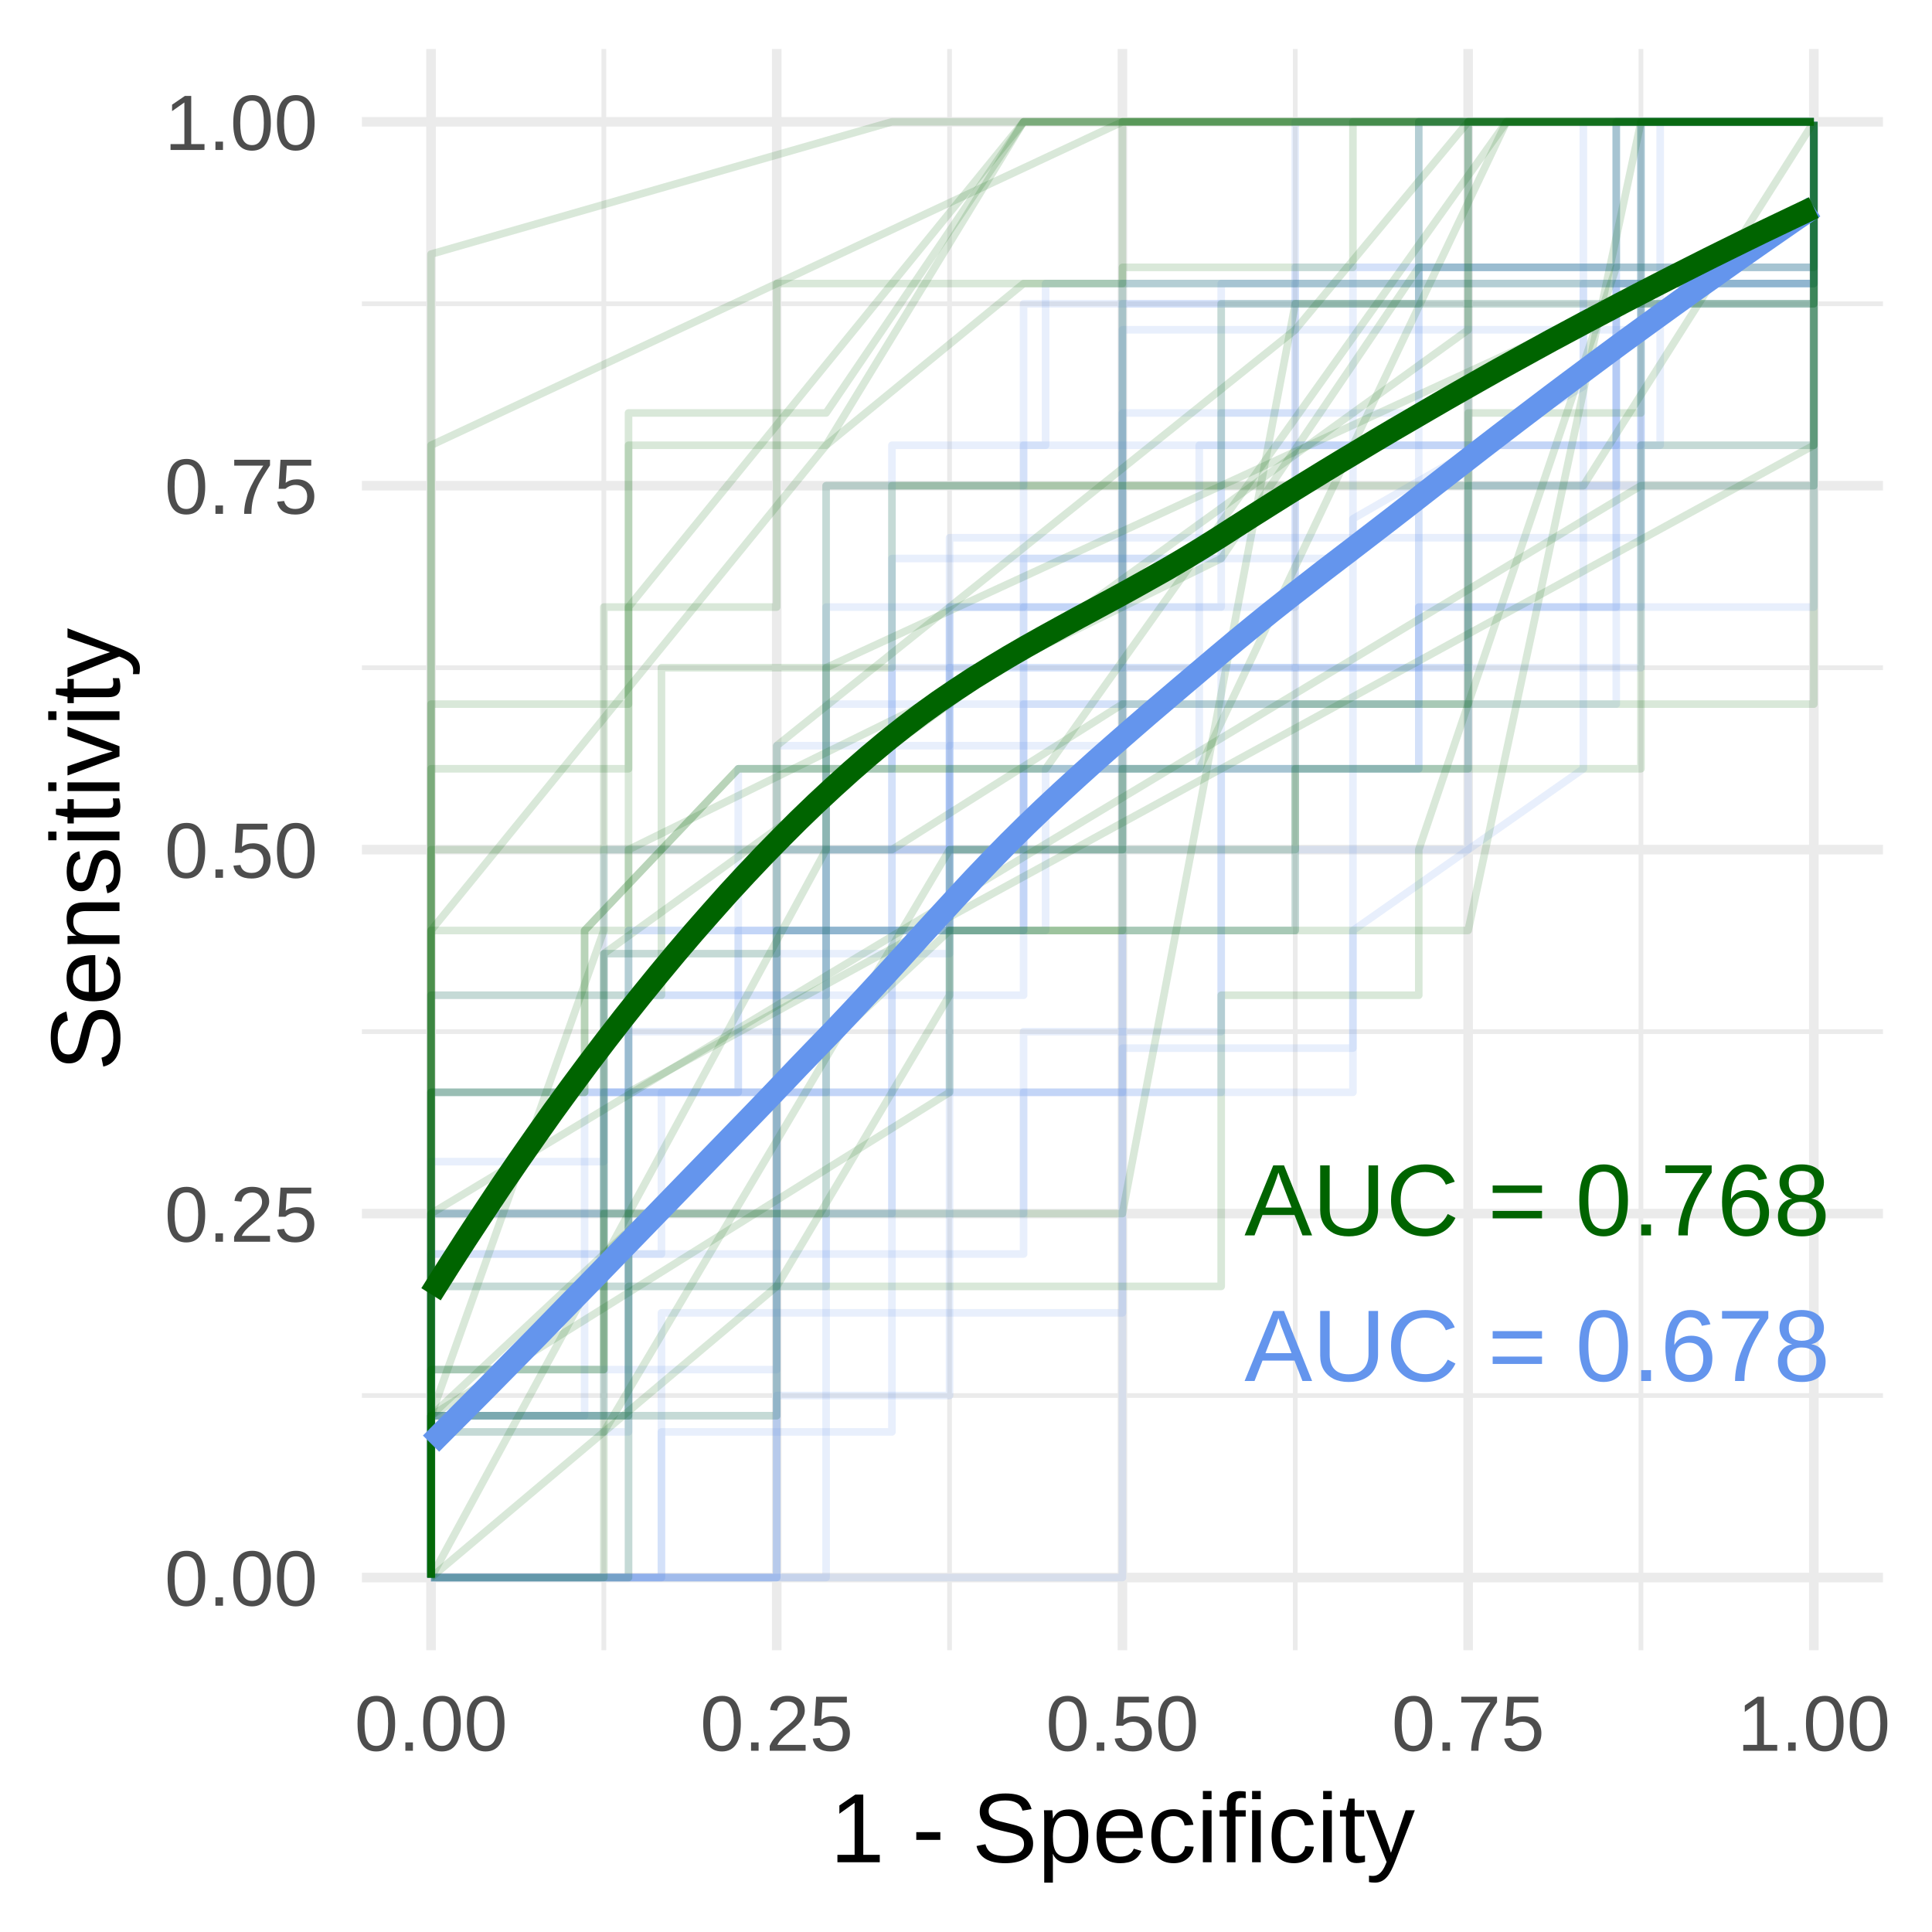
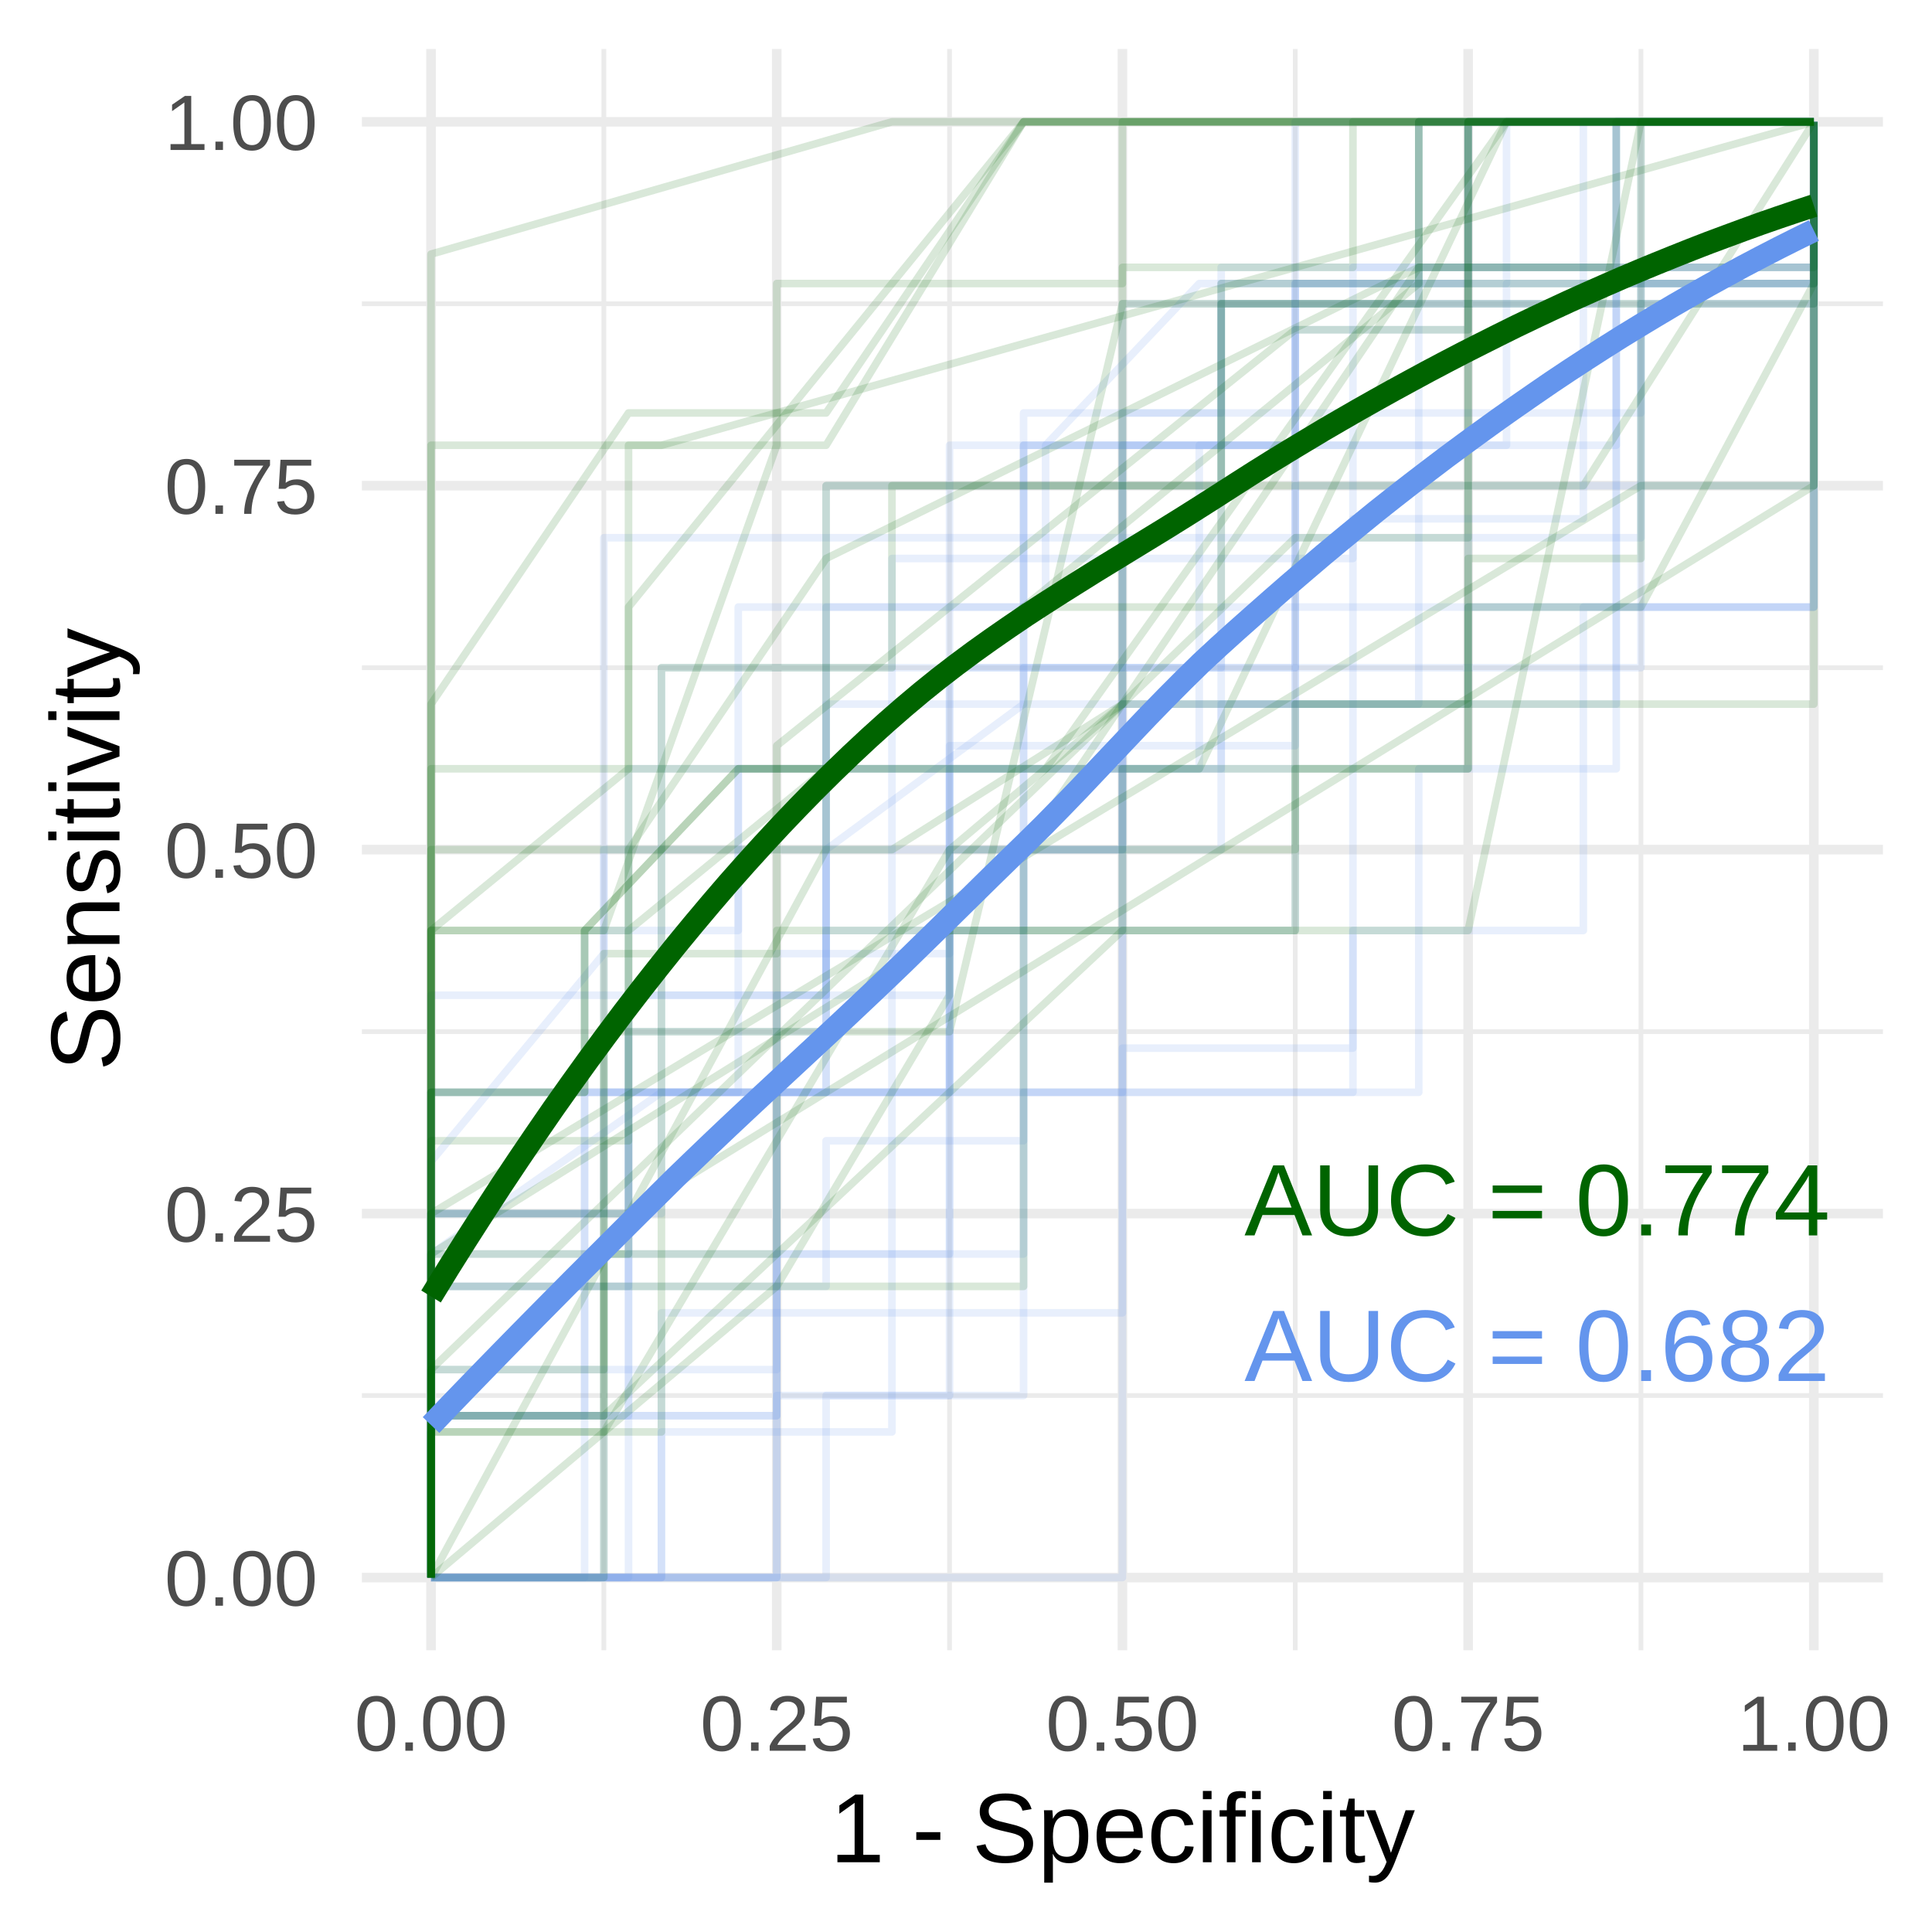
<svg xmlns="http://www.w3.org/2000/svg" width="216.00pt" height="216.00pt" viewBox="0 0 216.00 216.00">
  <g class="svglite">
    <defs>
      <style type="text/css">
    .svglite line, .svglite polyline, .svglite polygon, .svglite path, .svglite rect, .svglite circle {
      fill: none;
      stroke: #000000;
      stroke-linecap: round;
      stroke-linejoin: round;
      stroke-miterlimit: 10.00;
    }
    .svglite text {
      white-space: pre;
    }
    .svglite g.glyphgroup path {
      fill: inherit;
      stroke: none;
    }
  </style>
    </defs>
    <rect width="100%" height="100%" style="stroke: none; fill: #FFFFFF;" />
    <defs>
      <clipPath id="cpMC4wMHwyMTYuMDB8MC4wMHwyMTYuMDA=">
        <rect x="0.00" y="0.00" width="216.00" height="216.00" />
      </clipPath>
    </defs>
    <g clip-path="url(#cpMC4wMHwyMTYuMDB8MC4wMHwyMTYuMDA=)">
      <rect x="0.00" y="0.00" width="216.00" height="216.00" style="stroke-width: 1.07; stroke: none; fill: #FFFFFF;" />
    </g>
    <defs>
      <clipPath id="cpNDAuNDZ8MjEwLjUyfDUuNDh8MTg0LjUw">
        <rect x="40.46" y="5.48" width="170.07" height="179.02" />
      </clipPath>
    </defs>
    <g clip-path="url(#cpNDAuNDZ8MjEwLjUyfDUuNDh8MTg0LjUw)">
      <polyline points="40.46,156.02 210.52,156.02 " style="stroke-width: 0.53; stroke: #EBEBEB; stroke-linecap: butt;" />
      <polyline points="40.46,115.34 210.52,115.34 " style="stroke-width: 0.53; stroke: #EBEBEB; stroke-linecap: butt;" />
      <polyline points="40.46,74.65 210.52,74.65 " style="stroke-width: 0.53; stroke: #EBEBEB; stroke-linecap: butt;" />
      <polyline points="40.46,33.96 210.52,33.96 " style="stroke-width: 0.53; stroke: #EBEBEB; stroke-linecap: butt;" />
      <polyline points="67.51,184.50 67.51,5.48 " style="stroke-width: 0.53; stroke: #EBEBEB; stroke-linecap: butt;" />
      <polyline points="106.16,184.50 106.16,5.48 " style="stroke-width: 0.53; stroke: #EBEBEB; stroke-linecap: butt;" />
      <polyline points="144.81,184.50 144.81,5.48 " style="stroke-width: 0.53; stroke: #EBEBEB; stroke-linecap: butt;" />
      <polyline points="183.46,184.50 183.46,5.48 " style="stroke-width: 0.53; stroke: #EBEBEB; stroke-linecap: butt;" />
      <polyline points="40.46,176.37 210.52,176.37 " style="stroke-width: 1.07; stroke: #EBEBEB; stroke-linecap: butt;" />
      <polyline points="40.46,135.68 210.52,135.68 " style="stroke-width: 1.07; stroke: #EBEBEB; stroke-linecap: butt;" />
      <polyline points="40.46,94.99 210.52,94.99 " style="stroke-width: 1.07; stroke: #EBEBEB; stroke-linecap: butt;" />
      <polyline points="40.46,54.30 210.52,54.30 " style="stroke-width: 1.07; stroke: #EBEBEB; stroke-linecap: butt;" />
      <polyline points="40.46,13.62 210.52,13.62 " style="stroke-width: 1.07; stroke: #EBEBEB; stroke-linecap: butt;" />
      <polyline points="48.19,184.50 48.19,5.48 " style="stroke-width: 1.07; stroke: #EBEBEB; stroke-linecap: butt;" />
      <polyline points="86.84,184.50 86.84,5.48 " style="stroke-width: 1.07; stroke: #EBEBEB; stroke-linecap: butt;" />
      <polyline points="125.49,184.50 125.49,5.48 " style="stroke-width: 1.07; stroke: #EBEBEB; stroke-linecap: butt;" />
      <polyline points="164.14,184.50 164.14,5.48 " style="stroke-width: 1.07; stroke: #EBEBEB; stroke-linecap: butt;" />
      <polyline points="202.79,184.50 202.79,5.48 " style="stroke-width: 1.07; stroke: #EBEBEB; stroke-linecap: butt;" />
-       <polyline points="48.19,176.37 48.19,158.28 70.27,158.28 70.27,140.20 70.27,122.12 70.27,104.03 92.36,104.03 114.44,104.03 114.44,85.95 114.44,67.87 136.53,67.87 136.53,49.78 136.53,31.70 158.62,31.70 158.62,13.62 180.70,13.62 202.79,13.62 " style="stroke-width: 0.85; stroke: #6495ED; stroke-opacity: 0.15; stroke-linecap: butt;" />
-       <polyline points="48.19,176.37 48.19,156.02 48.19,135.68 70.27,135.68 70.27,115.34 92.36,115.34 92.36,94.99 92.36,74.65 92.36,54.30 114.44,54.30 114.44,33.96 136.53,33.96 158.62,33.96 158.62,13.62 180.70,13.62 202.79,13.62 " style="stroke-width: 0.85; stroke: #6495ED; stroke-opacity: 0.15; stroke-linecap: butt;" />
-       <polyline points="48.19,176.37 73.95,176.37 73.95,160.09 99.72,160.09 99.72,143.82 99.72,127.54 99.72,94.99 99.72,78.72 99.72,62.44 125.49,62.44 151.26,62.44 151.26,46.17 151.26,29.89 177.02,29.89 202.79,29.89 202.79,13.62 " style="stroke-width: 0.85; stroke: #6495ED; stroke-opacity: 0.15; stroke-linecap: butt;" />
-       <polyline points="48.19,176.37 48.19,158.28 48.19,140.20 48.19,122.12 65.36,122.12 82.54,122.12 82.54,104.03 99.72,104.03 116.90,104.03 116.90,85.95 134.08,85.95 134.08,67.87 134.08,49.78 151.26,49.78 168.43,49.78 185.61,49.78 185.61,31.70 202.79,31.70 202.79,13.62 " style="stroke-width: 0.85; stroke: #6495ED; stroke-opacity: 0.15; stroke-linecap: butt;" />
-       <polyline points="48.19,176.37 48.19,158.28 48.19,140.20 67.51,140.20 67.51,122.12 86.84,122.12 86.84,104.03 106.16,104.03 106.16,85.95 106.16,67.87 125.49,67.87 125.49,49.78 125.49,31.70 144.81,31.70 144.81,13.62 164.14,13.62 183.46,13.62 202.79,13.62 " style="stroke-width: 0.85; stroke: #6495ED; stroke-opacity: 0.15; stroke-linecap: butt;" />
-       <polyline points="48.19,176.37 48.19,158.28 65.36,158.28 65.36,140.20 65.36,122.12 82.54,122.12 82.54,104.03 82.54,85.95 99.72,85.95 99.72,67.87 99.72,49.78 116.90,49.78 116.90,31.70 134.08,31.70 151.26,31.70 168.43,31.70 185.61,31.70 185.61,13.62 202.79,13.62 " style="stroke-width: 0.85; stroke: #6495ED; stroke-opacity: 0.15; stroke-linecap: butt;" />
-       <polyline points="48.19,176.37 48.19,153.12 48.19,129.87 67.51,129.87 67.51,106.62 86.84,106.62 86.84,83.37 106.16,83.37 106.16,60.12 125.49,60.12 125.49,36.87 144.81,36.87 164.14,36.87 183.46,36.87 183.46,13.62 202.79,13.62 " style="stroke-width: 0.85; stroke: #6495ED; stroke-opacity: 0.15; stroke-linecap: butt;" />
-       <polyline points="48.19,176.37 48.19,153.12 67.51,153.12 86.84,153.12 86.84,129.87 86.84,106.62 106.16,106.62 106.16,83.37 125.49,83.37 125.49,60.12 144.81,60.12 164.14,60.12 183.46,60.12 183.46,36.87 183.46,13.62 202.79,13.62 " style="stroke-width: 0.85; stroke: #6495ED; stroke-opacity: 0.15; stroke-linecap: butt;" />
+       <polyline points="48.19,176.37 48.19,158.28 48.19,140.20 70.27,140.20 70.27,122.12 70.27,104.03 70.27,85.95 92.36,85.95 114.44,85.95 114.44,67.87 114.44,49.78 136.53,49.78 136.53,31.70 158.62,31.70 158.62,13.62 180.70,13.62 202.79,13.62 " style="stroke-width: 0.85; stroke: #6495ED; stroke-opacity: 0.15; stroke-linecap: butt;" />
+       <polyline points="48.19,176.37 48.19,156.02 48.19,135.68 70.27,135.68 70.27,115.34 92.36,115.34 92.36,94.99 92.36,74.65 92.36,54.30 114.44,54.30 136.53,54.30 136.53,33.96 158.62,33.96 158.62,13.62 180.70,13.62 202.79,13.62 " style="stroke-width: 0.85; stroke: #6495ED; stroke-opacity: 0.15; stroke-linecap: butt;" />
+       <polyline points="48.19,176.37 73.95,176.37 73.95,160.09 99.72,160.09 99.72,143.82 99.72,127.54 99.72,111.27 99.72,94.99 99.72,78.72 99.72,62.44 125.49,62.44 151.26,62.44 151.26,46.17 151.26,29.89 177.02,29.89 202.79,29.89 202.79,13.62 " style="stroke-width: 0.85; stroke: #6495ED; stroke-opacity: 0.15; stroke-linecap: butt;" />
+       <polyline points="48.19,176.37 65.36,176.37 65.36,158.28 65.36,140.20 65.36,122.12 65.36,104.03 82.54,104.03 82.54,85.95 99.72,85.95 116.90,85.95 134.08,85.95 134.08,67.87 134.08,49.78 151.26,49.78 168.43,49.78 168.43,31.70 185.61,31.70 202.79,31.70 202.79,13.62 " style="stroke-width: 0.85; stroke: #6495ED; stroke-opacity: 0.15; stroke-linecap: butt;" />
+       <polyline points="48.19,176.37 48.19,158.28 48.19,140.20 48.19,122.12 67.51,122.12 86.84,122.12 106.16,122.12 106.16,104.03 106.16,85.95 106.16,67.87 106.16,49.78 125.49,49.78 144.81,49.78 144.81,31.70 164.14,31.70 164.14,13.62 183.46,13.62 202.79,13.62 " style="stroke-width: 0.85; stroke: #6495ED; stroke-opacity: 0.15; stroke-linecap: butt;" />
+       <polyline points="48.19,176.37 48.19,158.28 65.36,158.28 65.36,140.20 65.36,122.12 82.54,122.12 82.54,104.03 82.54,85.95 82.54,67.87 99.72,67.87 116.90,67.87 116.90,49.78 134.08,31.70 151.26,31.70 168.43,31.70 168.43,13.62 185.61,13.62 202.79,13.62 " style="stroke-width: 0.85; stroke: #6495ED; stroke-opacity: 0.15; stroke-linecap: butt;" />
+       <polyline points="48.19,176.37 48.19,153.12 48.19,129.87 67.51,106.62 67.51,83.37 67.51,60.12 86.84,60.12 106.16,60.12 125.49,60.12 144.81,60.12 144.81,36.87 164.14,36.87 164.14,13.62 183.46,13.62 202.79,13.62 " style="stroke-width: 0.85; stroke: #6495ED; stroke-opacity: 0.15; stroke-linecap: butt;" />
+       <polyline points="48.19,176.37 48.19,153.12 67.51,153.12 86.84,153.12 86.84,129.87 86.84,106.62 106.16,106.62 106.16,83.37 125.49,83.37 144.81,83.37 144.81,60.12 164.14,60.12 183.46,60.12 183.46,36.87 183.46,13.62 202.79,13.62 " style="stroke-width: 0.85; stroke: #6495ED; stroke-opacity: 0.15; stroke-linecap: butt;" />
      <polyline points="48.19,176.37 48.19,143.82 48.19,111.27 70.27,111.27 92.36,111.27 92.36,78.72 114.44,78.72 136.53,78.72 158.62,78.72 180.70,78.72 180.70,46.17 180.70,13.62 202.79,13.62 " style="stroke-width: 0.85; stroke: #6495ED; stroke-opacity: 0.15; stroke-linecap: butt;" />
      <polyline points="48.19,176.37 48.19,156.02 48.19,135.68 67.51,135.68 67.51,115.34 67.51,94.99 86.84,94.99 106.16,94.99 125.49,94.99 125.49,74.65 144.81,74.65 164.14,74.65 183.46,74.65 183.46,54.30 183.46,33.96 202.79,33.96 202.79,13.62 " style="stroke-width: 0.85; stroke: #6495ED; stroke-opacity: 0.15; stroke-linecap: butt;" />
-       <polyline points="48.19,176.37 73.95,176.37 73.95,161.57 73.95,146.78 99.72,146.78 125.49,146.78 125.49,131.98 125.49,117.18 151.26,117.18 151.26,102.39 151.26,87.59 151.26,72.80 151.26,58.00 177.02,43.21 177.02,28.41 177.02,13.62 202.79,13.62 " style="stroke-width: 0.85; stroke: #6495ED; stroke-opacity: 0.15; stroke-linecap: butt;" />
-       <polyline points="48.19,176.37 48.19,158.28 48.19,140.20 73.95,140.20 73.95,122.12 99.72,122.12 125.49,122.12 151.26,122.12 151.26,104.03 177.02,85.95 177.02,67.87 177.02,49.78 177.02,31.70 202.79,31.70 202.79,13.62 " style="stroke-width: 0.85; stroke: #6495ED; stroke-opacity: 0.15; stroke-linecap: butt;" />
-       <polyline points="48.19,176.37 48.19,158.28 67.51,158.28 86.84,158.28 86.84,140.20 86.84,122.12 106.16,122.12 125.49,122.12 125.49,104.03 144.81,104.03 144.81,85.95 144.81,67.87 144.81,49.78 144.81,31.70 164.14,31.70 183.46,31.70 183.46,13.62 202.79,13.62 " style="stroke-width: 0.85; stroke: #6495ED; stroke-opacity: 0.15; stroke-linecap: butt;" />
-       <polyline points="48.19,176.37 48.19,156.02 48.19,135.68 73.95,135.68 99.72,135.68 99.72,115.34 99.72,94.99 99.72,74.65 125.49,74.65 125.49,54.30 125.49,33.96 151.26,33.96 177.02,33.96 202.79,33.96 202.79,13.62 " style="stroke-width: 0.85; stroke: #6495ED; stroke-opacity: 0.15; stroke-linecap: butt;" />
-       <polyline points="48.19,176.37 48.19,158.28 67.51,158.28 67.51,140.20 67.51,122.12 86.84,122.12 106.16,122.12 106.16,104.03 106.16,85.95 125.49,85.95 144.81,85.95 164.14,85.95 164.14,67.87 183.46,67.87 183.46,49.78 202.79,49.78 202.79,31.70 202.79,13.62 " style="stroke-width: 0.85; stroke: #6495ED; stroke-opacity: 0.15; stroke-linecap: butt;" />
-       <polyline points="48.19,176.37 70.27,176.37 92.36,176.37 92.36,156.02 92.36,135.68 114.44,135.68 114.44,115.34 136.53,115.34 136.53,94.99 136.53,74.65 158.62,74.65 158.62,54.30 180.70,54.30 180.70,33.96 180.70,13.62 202.79,13.62 " style="stroke-width: 0.85; stroke: #6495ED; stroke-opacity: 0.15; stroke-linecap: butt;" />
-       <polyline points="48.19,176.37 48.19,160.09 70.27,160.09 70.27,143.82 92.36,143.82 92.36,127.54 92.36,111.27 114.44,111.27 114.44,94.99 114.44,78.72 136.53,78.72 158.62,78.72 158.62,62.44 158.62,46.17 158.62,29.89 180.70,29.89 180.70,13.62 202.79,13.62 " style="stroke-width: 0.85; stroke: #6495ED; stroke-opacity: 0.15; stroke-linecap: butt;" />
-       <polyline points="48.19,176.37 67.51,176.37 86.84,176.37 86.84,158.28 86.84,140.20 86.84,122.12 86.84,104.03 106.16,104.03 106.16,85.95 106.16,67.87 125.49,67.87 144.81,67.87 144.81,49.78 164.14,49.78 183.46,49.78 183.46,31.70 202.79,31.70 202.79,13.62 " style="stroke-width: 0.85; stroke: #6495ED; stroke-opacity: 0.15; stroke-linecap: butt;" />
-       <polyline points="48.19,176.37 48.19,158.28 70.27,158.28 70.27,140.20 92.36,140.20 114.44,140.20 114.44,122.12 136.53,122.12 136.53,104.03 136.53,85.95 158.62,85.95 158.62,67.87 180.70,67.87 180.70,49.78 180.70,31.70 202.79,31.70 202.79,13.62 " style="stroke-width: 0.85; stroke: #6495ED; stroke-opacity: 0.15; stroke-linecap: butt;" />
-       <polyline points="48.19,176.37 48.19,158.28 48.19,122.12 70.27,122.12 70.27,104.03 92.36,104.03 92.36,85.95 92.36,67.87 114.44,67.87 114.44,49.78 136.53,49.78 158.62,49.78 180.70,49.78 180.70,31.70 202.79,31.70 202.79,13.62 " style="stroke-width: 0.85; stroke: #6495ED; stroke-opacity: 0.15; stroke-linecap: butt;" />
-       <polyline points="48.19,176.37 67.51,176.37 86.84,176.37 106.16,176.37 125.49,176.37 125.49,160.09 125.49,143.82 125.49,127.54 125.49,111.27 125.49,94.99 125.49,78.72 125.49,46.17 144.81,46.17 144.81,29.89 164.14,29.89 183.46,29.89 202.79,29.89 202.79,13.62 " style="stroke-width: 0.85; stroke: #6495ED; stroke-opacity: 0.15; stroke-linecap: butt;" />
-       <polyline points="48.19,176.37 67.51,176.37 86.84,176.37 86.84,156.02 106.16,156.02 106.16,135.68 106.16,115.34 106.16,94.99 106.16,74.65 125.49,74.65 144.81,74.65 164.14,74.65 164.14,54.30 183.46,54.30 202.79,54.30 202.79,33.96 202.79,13.62 " style="stroke-width: 0.85; stroke: #6495ED; stroke-opacity: 0.15; stroke-linecap: butt;" />
-       <polyline points="48.19,176.37 48.19,160.09 48.19,143.82 70.27,143.82 70.27,127.54 70.27,111.27 92.36,111.27 92.36,94.99 114.44,94.99 114.44,78.72 114.44,62.44 136.53,62.44 136.53,46.17 158.62,46.17 158.62,29.89 180.70,29.89 202.79,29.89 202.79,13.62 " style="stroke-width: 0.85; stroke: #6495ED; stroke-opacity: 0.15; stroke-linecap: butt;" />
-       <polyline points="48.19,176.37 67.51,176.37 86.84,176.37 86.84,160.09 86.84,143.82 86.84,127.54 86.84,111.27 86.84,94.99 106.16,94.99 125.49,94.99 144.81,94.99 164.14,94.99 164.14,78.72 164.14,62.44 164.14,46.17 164.14,29.89 164.14,13.62 183.46,13.62 202.79,13.62 " style="stroke-width: 0.85; stroke: #6495ED; stroke-opacity: 0.15; stroke-linecap: butt;" />
-       <polyline points="48.19,176.37 70.27,176.37 70.27,158.28 70.27,140.20 70.27,122.12 92.36,122.12 92.36,104.03 114.44,104.03 114.44,85.95 136.53,85.95 158.62,85.95 158.62,67.87 180.70,67.87 202.79,67.87 202.79,49.78 202.79,31.70 202.79,13.62 " style="stroke-width: 0.85; stroke: #6495ED; stroke-opacity: 0.15; stroke-linecap: butt;" />
-       <polyline points="48.19,176.37 48.19,158.28 48.19,122.12 48.19,104.03 92.36,49.78 114.44,31.70 158.62,31.70 180.70,31.70 202.79,31.70 202.79,13.62 " style="stroke-width: 0.85; stroke: #006400; stroke-opacity: 0.15; stroke-linecap: butt;" />
+       <polyline points="48.19,176.37 73.95,176.37 73.95,161.57 73.95,146.78 99.72,146.78 125.49,146.78 125.49,131.98 125.49,117.18 151.26,117.18 151.26,102.39 151.26,87.59 151.26,72.80 151.26,58.00 177.02,58.00 177.02,43.21 177.02,28.41 177.02,13.62 202.79,13.62 " style="stroke-width: 0.85; stroke: #6495ED; stroke-opacity: 0.15; stroke-linecap: butt;" />
+       <polyline points="48.19,176.37 48.19,158.28 48.19,140.20 73.95,122.12 99.72,122.12 125.49,122.12 151.26,122.12 151.26,104.03 177.02,104.03 177.02,85.95 177.02,67.87 202.79,67.87 202.79,31.70 202.79,13.62 " style="stroke-width: 0.85; stroke: #6495ED; stroke-opacity: 0.15; stroke-linecap: butt;" />
+       <polyline points="48.19,176.37 48.19,158.28 67.51,158.28 86.84,158.28 86.84,140.20 86.84,122.12 106.16,122.12 125.49,122.12 125.49,104.03 144.81,104.03 144.81,85.95 144.81,67.87 144.81,49.78 144.81,31.70 144.81,13.62 164.14,13.62 183.46,13.62 202.79,13.62 " style="stroke-width: 0.85; stroke: #6495ED; stroke-opacity: 0.15; stroke-linecap: butt;" />
+       <polyline points="48.19,176.37 48.19,156.02 48.19,135.68 73.95,135.68 73.95,115.34 73.95,94.99 73.95,74.65 99.72,74.65 125.49,74.65 125.49,54.30 125.49,33.96 151.26,33.96 177.02,33.96 202.79,33.96 202.79,13.62 " style="stroke-width: 0.85; stroke: #6495ED; stroke-opacity: 0.15; stroke-linecap: butt;" />
+       <polyline points="48.19,176.37 48.19,158.28 67.51,158.28 67.51,140.20 67.51,122.12 86.84,122.12 106.16,122.12 106.16,104.03 106.16,85.95 125.49,85.95 144.81,85.95 164.14,85.95 164.14,67.87 183.46,67.87 202.79,67.87 202.79,49.78 202.79,31.70 202.79,13.62 " style="stroke-width: 0.85; stroke: #6495ED; stroke-opacity: 0.15; stroke-linecap: butt;" />
+       <polyline points="48.19,176.37 70.27,176.37 92.36,176.37 92.36,156.02 114.44,156.02 114.44,135.68 114.44,115.34 114.44,94.99 114.44,74.65 136.53,74.65 136.53,54.30 136.53,33.96 158.62,33.96 180.70,33.96 180.70,13.62 202.79,13.62 " style="stroke-width: 0.85; stroke: #6495ED; stroke-opacity: 0.15; stroke-linecap: butt;" />
+       <polyline points="48.19,176.37 48.19,160.09 48.19,143.82 70.27,143.82 92.36,143.82 92.36,127.54 114.44,127.54 114.44,111.27 114.44,94.99 136.53,94.99 136.53,78.72 158.62,78.72 158.62,62.44 158.62,46.17 158.62,29.89 180.70,29.89 180.70,13.62 202.79,13.62 " style="stroke-width: 0.85; stroke: #6495ED; stroke-opacity: 0.15; stroke-linecap: butt;" />
+       <polyline points="48.19,176.37 67.51,176.37 67.51,158.28 86.84,158.28 86.84,140.20 106.16,140.20 106.16,122.12 106.16,104.03 125.49,104.03 125.49,85.95 125.49,67.87 125.49,49.78 144.81,49.78 144.81,31.70 164.14,31.70 183.46,31.70 202.79,31.70 202.79,13.62 " style="stroke-width: 0.85; stroke: #6495ED; stroke-opacity: 0.15; stroke-linecap: butt;" />
+       <polyline points="48.19,176.37 48.19,158.28 70.27,158.28 70.27,140.20 92.36,140.20 114.44,140.20 114.44,122.12 136.53,122.12 158.62,122.12 158.62,104.03 158.62,85.95 180.70,85.95 180.70,67.87 180.70,49.78 180.70,31.70 202.79,31.70 202.79,13.62 " style="stroke-width: 0.85; stroke: #6495ED; stroke-opacity: 0.15; stroke-linecap: butt;" />
+       <polyline points="48.19,176.37 48.19,158.28 48.19,140.20 48.19,122.12 70.27,122.12 92.36,122.12 92.36,104.03 92.36,85.95 92.36,67.87 114.44,67.87 114.44,49.78 136.53,49.78 158.62,49.78 180.70,49.78 180.70,31.70 202.79,31.70 202.79,13.62 " style="stroke-width: 0.85; stroke: #6495ED; stroke-opacity: 0.15; stroke-linecap: butt;" />
+       <polyline points="48.19,176.37 67.51,176.37 86.84,176.37 106.16,176.37 125.49,176.37 125.49,160.09 125.49,143.82 125.49,127.54 125.49,111.27 125.49,94.99 125.49,78.72 125.49,62.44 125.49,46.17 144.81,46.17 164.14,46.17 183.46,46.17 183.46,29.89 202.79,29.89 202.79,13.62 " style="stroke-width: 0.85; stroke: #6495ED; stroke-opacity: 0.15; stroke-linecap: butt;" />
+       <polyline points="48.19,176.37 67.51,176.37 86.84,176.37 86.84,156.02 106.16,156.02 106.16,135.68 106.16,115.34 106.16,94.99 106.16,74.65 125.49,74.65 144.81,74.65 144.81,54.30 164.14,54.30 183.46,54.30 202.79,54.30 202.79,33.96 202.79,13.62 " style="stroke-width: 0.85; stroke: #6495ED; stroke-opacity: 0.15; stroke-linecap: butt;" />
+       <polyline points="48.19,176.37 48.19,160.09 48.19,143.82 70.27,143.82 70.27,127.54 70.27,111.27 92.36,111.27 92.36,94.99 114.44,78.72 114.44,62.44 114.44,46.17 136.53,46.17 136.53,29.89 158.62,29.89 180.70,29.89 202.79,29.89 202.79,13.62 " style="stroke-width: 0.85; stroke: #6495ED; stroke-opacity: 0.15; stroke-linecap: butt;" />
+       <polyline points="48.19,176.37 67.51,176.37 86.84,176.37 86.84,160.09 86.84,143.82 86.84,127.54 86.84,111.27 106.16,111.27 106.16,94.99 125.49,94.99 125.49,78.72 144.81,78.72 164.14,78.72 164.14,62.44 164.14,46.17 164.14,29.89 164.14,13.62 183.46,13.62 202.79,13.62 " style="stroke-width: 0.85; stroke: #6495ED; stroke-opacity: 0.15; stroke-linecap: butt;" />
+       <polyline points="48.19,176.37 70.27,176.37 70.27,158.28 70.27,140.20 70.27,122.12 92.36,122.12 92.36,104.03 114.44,104.03 114.44,85.95 136.53,85.95 136.53,67.87 158.62,67.87 180.70,67.87 202.79,67.87 202.79,49.78 202.79,31.70 202.79,13.62 " style="stroke-width: 0.85; stroke: #6495ED; stroke-opacity: 0.15; stroke-linecap: butt;" />
+       <polyline points="48.19,176.37 48.19,158.28 48.19,140.20 70.27,140.20 70.27,122.12 70.27,104.03 114.44,67.87 136.53,67.87 136.53,31.70 180.70,31.70 202.79,31.70 202.79,13.62 " style="stroke-width: 0.85; stroke: #006400; stroke-opacity: 0.15; stroke-linecap: butt;" />
      <polyline points="48.19,176.37 92.36,94.99 92.36,74.65 92.36,54.30 114.44,54.30 136.53,54.30 136.53,33.96 158.62,33.96 158.62,13.62 180.70,13.62 202.79,13.62 " style="stroke-width: 0.85; stroke: #006400; stroke-opacity: 0.15; stroke-linecap: butt;" />
-       <polyline points="48.19,176.37 48.19,160.09 48.19,143.82 48.19,127.54 48.19,111.27 73.95,111.27 73.95,94.99 99.72,94.99 125.49,78.72 125.49,62.44 125.49,46.17 125.49,29.89 151.26,29.89 151.26,13.62 177.02,13.62 202.79,13.62 " style="stroke-width: 0.85; stroke: #006400; stroke-opacity: 0.15; stroke-linecap: butt;" />
+       <polyline points="48.19,176.37 48.19,160.09 73.95,160.09 73.95,143.82 73.95,127.54 73.95,111.27 73.95,94.99 99.72,94.99 125.49,78.72 125.49,62.44 125.49,46.17 125.49,29.89 151.26,29.89 151.26,13.62 177.02,13.62 202.79,13.62 " style="stroke-width: 0.85; stroke: #006400; stroke-opacity: 0.15; stroke-linecap: butt;" />
      <polyline points="48.19,176.37 48.19,158.28 48.19,140.20 48.19,122.12 65.36,122.12 65.36,104.03 82.54,85.95 116.90,85.95 134.08,85.95 168.43,13.62 202.79,13.62 " style="stroke-width: 0.85; stroke: #006400; stroke-opacity: 0.15; stroke-linecap: butt;" />
-       <polyline points="48.19,176.37 48.19,158.28 106.16,122.12 106.16,104.03 125.49,104.03 125.49,85.95 144.81,85.95 164.14,85.95 164.14,67.87 164.14,49.78 164.14,13.62 183.46,13.62 202.79,13.62 " style="stroke-width: 0.85; stroke: #006400; stroke-opacity: 0.15; stroke-linecap: butt;" />
+       <polyline points="48.19,176.37 48.19,158.28 48.19,140.20 106.16,104.03 125.49,104.03 125.49,85.95 144.81,85.95 164.14,85.95 164.14,67.87 164.14,31.70 164.14,13.62 183.46,13.62 202.79,13.62 " style="stroke-width: 0.85; stroke: #006400; stroke-opacity: 0.15; stroke-linecap: butt;" />
      <polyline points="48.19,176.37 48.19,158.28 48.19,140.20 48.19,122.12 65.36,122.12 65.36,104.03 82.54,85.95 99.72,85.95 116.90,85.95 168.43,13.62 185.61,13.62 202.79,13.62 " style="stroke-width: 0.85; stroke: #006400; stroke-opacity: 0.15; stroke-linecap: butt;" />
-       <polyline points="48.19,176.37 48.19,153.12 67.51,153.12 67.51,106.62 86.84,106.62 86.84,83.37 144.81,36.87 164.14,13.62 183.46,13.62 202.79,13.62 " style="stroke-width: 0.85; stroke: #006400; stroke-opacity: 0.15; stroke-linecap: butt;" />
-       <polyline points="48.19,176.37 48.19,153.12 67.51,153.12 67.51,129.87 67.51,106.62 164.14,36.87 164.14,13.62 183.46,13.62 202.79,13.62 " style="stroke-width: 0.85; stroke: #006400; stroke-opacity: 0.15; stroke-linecap: butt;" />
-       <polyline points="48.19,176.37 48.19,143.82 48.19,111.27 48.19,78.72 70.27,78.72 70.27,46.17 92.36,46.17 114.44,13.62 136.53,13.62 158.62,13.62 180.70,13.62 202.79,13.62 " style="stroke-width: 0.85; stroke: #006400; stroke-opacity: 0.15; stroke-linecap: butt;" />
+       <polyline points="48.19,176.37 48.19,153.12 67.51,153.12 67.51,106.62 86.84,106.62 86.84,83.37 144.81,36.87 164.14,36.87 164.14,13.62 183.46,13.62 202.79,13.62 " style="stroke-width: 0.85; stroke: #006400; stroke-opacity: 0.15; stroke-linecap: butt;" />
+       <polyline points="48.19,176.37 48.19,153.12 144.81,60.12 164.14,60.12 164.14,13.62 183.46,13.62 202.79,13.62 " style="stroke-width: 0.85; stroke: #006400; stroke-opacity: 0.15; stroke-linecap: butt;" />
+       <polyline points="48.19,176.37 48.19,143.82 48.19,111.27 48.19,78.72 70.27,46.17 92.36,46.17 114.44,13.62 136.53,13.62 158.62,13.62 180.70,13.62 202.79,13.62 " style="stroke-width: 0.85; stroke: #006400; stroke-opacity: 0.15; stroke-linecap: butt;" />
      <polyline points="48.19,176.37 48.19,156.02 48.19,135.68 183.46,54.30 202.79,54.30 202.79,33.96 202.79,13.62 " style="stroke-width: 0.85; stroke: #006400; stroke-opacity: 0.15; stroke-linecap: butt;" />
      <polyline points="48.19,176.37 48.19,146.78 48.19,117.18 48.19,102.39 48.19,28.41 99.72,13.62 125.49,13.62 151.26,13.62 177.02,13.62 202.79,13.62 " style="stroke-width: 0.85; stroke: #006400; stroke-opacity: 0.15; stroke-linecap: butt;" />
-       <polyline points="48.19,176.37 48.19,158.28 48.19,140.20 48.19,122.12 48.19,104.03 48.19,85.95 48.19,67.87 48.19,49.78 125.49,13.62 177.02,13.62 202.79,13.62 " style="stroke-width: 0.85; stroke: #006400; stroke-opacity: 0.15; stroke-linecap: butt;" />
-       <polyline points="48.19,176.37 48.19,158.28 67.51,104.03 67.51,85.95 67.51,67.87 86.84,67.87 86.84,49.78 86.84,31.70 106.16,31.70 125.49,31.70 125.49,13.62 144.81,13.62 164.14,13.62 183.46,13.62 202.79,13.62 " style="stroke-width: 0.85; stroke: #006400; stroke-opacity: 0.15; stroke-linecap: butt;" />
+       <polyline points="48.19,176.37 48.19,158.28 48.19,140.20 48.19,122.12 48.19,104.03 48.19,67.87 48.19,49.78 73.95,49.78 202.79,13.62 " style="stroke-width: 0.85; stroke: #006400; stroke-opacity: 0.15; stroke-linecap: butt;" />
+       <polyline points="48.19,176.37 48.19,158.28 48.19,140.20 48.19,122.12 48.19,104.03 67.51,104.03 86.84,49.78 86.84,31.70 106.16,31.70 125.49,31.70 125.49,13.62 144.81,13.62 164.14,13.62 183.46,13.62 202.79,13.62 " style="stroke-width: 0.85; stroke: #006400; stroke-opacity: 0.15; stroke-linecap: butt;" />
      <polyline points="48.19,176.37 48.19,156.02 48.19,135.68 48.19,115.34 48.19,94.99 73.95,94.99 73.95,74.65 99.72,74.65 99.72,54.30 125.49,54.30 151.26,54.30 177.02,54.30 202.79,13.62 " style="stroke-width: 0.85; stroke: #006400; stroke-opacity: 0.15; stroke-linecap: butt;" />
-       <polyline points="48.19,176.37 48.19,158.28 67.51,158.28 86.84,158.28 86.84,140.20 86.84,122.12 86.84,104.03 106.16,104.03 125.49,104.03 144.81,104.03 164.14,104.03 183.46,13.62 202.79,13.62 " style="stroke-width: 0.85; stroke: #006400; stroke-opacity: 0.15; stroke-linecap: butt;" />
-       <polyline points="48.19,176.37 48.19,156.02 48.19,135.68 70.27,135.68 92.36,135.68 92.36,74.65 180.70,33.96 202.79,33.96 202.79,13.62 " style="stroke-width: 0.85; stroke: #006400; stroke-opacity: 0.15; stroke-linecap: butt;" />
-       <polyline points="48.19,176.37 48.19,160.09 48.19,143.82 70.27,143.82 70.27,127.54 70.27,111.27 70.27,94.99 136.53,62.44 158.62,29.89 180.70,29.89 180.70,13.62 202.79,13.62 " style="stroke-width: 0.85; stroke: #006400; stroke-opacity: 0.15; stroke-linecap: butt;" />
-       <polyline points="48.19,176.37 48.19,158.28 106.16,104.03 125.49,104.03 144.81,104.03 144.81,85.95 164.14,85.95 183.46,85.95 183.46,67.87 183.46,49.78 202.79,49.78 202.79,31.70 202.79,13.62 " style="stroke-width: 0.85; stroke: #006400; stroke-opacity: 0.15; stroke-linecap: butt;" />
-       <polyline points="48.19,176.37 48.19,158.28 48.19,140.20 48.19,122.12 48.19,104.03 48.19,85.95 70.27,85.95 70.27,67.87 70.27,49.78 92.36,49.78 114.44,13.62 136.53,13.62 158.62,13.62 202.79,13.62 " style="stroke-width: 0.85; stroke: #006400; stroke-opacity: 0.15; stroke-linecap: butt;" />
-       <polyline points="48.19,176.37 48.19,158.28 70.27,158.28 70.27,140.20 70.27,122.12 202.79,49.78 202.79,13.62 " style="stroke-width: 0.85; stroke: #006400; stroke-opacity: 0.15; stroke-linecap: butt;" />
-       <polyline points="48.19,176.37 48.19,160.09 67.51,160.09 106.16,94.99 125.49,94.99 144.81,94.99 144.81,78.72 164.14,78.72 164.14,62.44 164.14,46.17 183.46,46.17 183.46,29.89 183.46,13.62 202.79,13.62 " style="stroke-width: 0.85; stroke: #006400; stroke-opacity: 0.15; stroke-linecap: butt;" />
-       <polyline points="48.19,176.37 67.51,176.37 67.51,156.02 67.51,135.68 86.84,135.68 106.16,135.68 125.49,135.68 144.81,33.96 164.14,33.96 183.46,33.96 202.79,33.96 202.79,13.62 " style="stroke-width: 0.85; stroke: #006400; stroke-opacity: 0.15; stroke-linecap: butt;" />
-       <polyline points="48.19,176.37 70.27,176.37 70.27,143.82 92.36,143.82 114.44,143.82 136.53,143.82 136.53,111.27 158.62,111.27 158.62,94.99 180.70,29.89 202.79,29.89 202.79,13.62 " style="stroke-width: 0.85; stroke: #006400; stroke-opacity: 0.15; stroke-linecap: butt;" />
-       <polyline points="48.19,176.37 86.84,143.82 106.16,111.27 106.16,94.99 125.49,94.99 125.49,78.72 164.14,78.72 183.46,78.72 202.79,78.72 202.79,62.44 202.79,46.17 202.79,29.89 202.79,13.62 " style="stroke-width: 0.85; stroke: #006400; stroke-opacity: 0.15; stroke-linecap: butt;" />
+       <polyline points="48.19,176.37 48.19,158.28 67.51,158.28 67.51,140.20 86.84,140.20 86.84,122.12 86.84,104.03 106.16,104.03 125.49,104.03 144.81,104.03 164.14,104.03 183.46,13.62 202.79,13.62 " style="stroke-width: 0.85; stroke: #006400; stroke-opacity: 0.15; stroke-linecap: butt;" />
+       <polyline points="48.19,176.37 48.19,156.02 48.19,135.68 70.27,135.68 202.79,54.30 202.79,33.96 202.79,13.62 " style="stroke-width: 0.85; stroke: #006400; stroke-opacity: 0.15; stroke-linecap: butt;" />
+       <polyline points="48.19,176.37 48.19,160.09 48.19,143.82 48.19,127.54 70.27,127.54 70.27,111.27 70.27,94.99 92.36,62.44 158.62,29.89 180.70,29.89 180.70,13.62 202.79,13.62 " style="stroke-width: 0.85; stroke: #006400; stroke-opacity: 0.15; stroke-linecap: butt;" />
+       <polyline points="48.19,176.37 48.19,158.28 67.51,158.28 125.49,104.03 144.81,104.03 144.81,85.95 164.14,85.95 164.14,67.87 183.46,67.87 202.79,31.70 202.79,13.62 " style="stroke-width: 0.85; stroke: #006400; stroke-opacity: 0.15; stroke-linecap: butt;" />
+       <polyline points="48.19,176.37 48.19,158.28 48.19,140.20 48.19,122.12 48.19,104.03 70.27,85.95 70.27,67.87 70.27,49.78 92.36,49.78 114.44,13.62 136.53,13.62 158.62,13.62 202.79,13.62 " style="stroke-width: 0.85; stroke: #006400; stroke-opacity: 0.15; stroke-linecap: butt;" />
+       <polyline points="48.19,176.37 48.19,158.28 48.19,140.20 48.19,122.12 48.19,104.03 48.19,85.95 70.27,85.95 92.36,85.95 158.62,31.70 158.62,13.62 180.70,13.62 202.79,13.62 " style="stroke-width: 0.85; stroke: #006400; stroke-opacity: 0.15; stroke-linecap: butt;" />
+       <polyline points="48.19,176.37 48.19,160.09 67.51,160.09 106.16,94.99 125.49,94.99 144.81,94.99 144.81,78.72 164.14,78.72 164.14,62.44 183.46,62.44 183.46,46.17 183.46,29.89 183.46,13.62 202.79,13.62 " style="stroke-width: 0.85; stroke: #006400; stroke-opacity: 0.15; stroke-linecap: butt;" />
+       <polyline points="48.19,176.37 67.51,176.37 67.51,156.02 67.51,135.68 67.51,115.34 86.84,115.34 106.16,115.34 125.49,33.96 144.81,33.96 164.14,33.96 183.46,33.96 202.79,33.96 202.79,13.62 " style="stroke-width: 0.85; stroke: #006400; stroke-opacity: 0.15; stroke-linecap: butt;" />
+       <polyline points="48.19,176.37 48.19,143.82 70.27,143.82 92.36,143.82 114.44,143.82 114.44,127.54 114.44,94.99 158.62,29.89 180.70,29.89 202.79,29.89 202.79,13.62 " style="stroke-width: 0.85; stroke: #006400; stroke-opacity: 0.15; stroke-linecap: butt;" />
+       <polyline points="48.19,176.37 86.84,143.82 106.16,111.27 106.16,94.99 125.49,78.72 164.14,78.72 183.46,78.72 202.79,78.72 202.79,62.44 202.79,46.17 202.79,29.89 202.79,13.62 " style="stroke-width: 0.85; stroke: #006400; stroke-opacity: 0.15; stroke-linecap: butt;" />
      <polyline points="48.19,176.37 48.19,158.28 48.19,140.20 48.19,122.12 48.19,104.03 70.27,104.03 70.27,85.95 70.27,67.87 114.44,13.62 158.62,13.62 202.79,13.62 " style="stroke-width: 0.85; stroke: #006400; stroke-opacity: 0.15; stroke-linecap: butt;" />
-       <polyline points="48.19,161.40 50.14,159.44 52.10,157.48 54.06,155.51 56.01,153.53 57.97,151.54 59.93,149.55 61.88,147.55 63.84,145.54 65.80,143.54 67.76,141.52 69.71,139.51 71.67,137.49 73.63,135.47 75.58,133.46 77.54,131.44 79.50,129.42 81.45,127.41 83.41,125.39 85.37,123.36 87.33,121.31 89.28,119.26 91.24,117.23 93.20,115.21 95.15,113.15 97.11,111.05 99.07,108.92 101.03,106.77 102.98,104.62 104.94,102.48 106.90,100.35 108.85,98.25 110.81,96.20 112.77,94.20 114.72,92.27 116.68,90.39 118.64,88.56 120.60,86.77 122.55,85.01 124.51,83.28 126.47,81.57 128.42,79.88 130.38,78.21 132.34,76.54 134.29,74.89 136.25,73.23 138.21,71.59 140.17,69.98 142.12,68.40 144.08,66.85 146.04,65.33 147.99,63.81 149.95,62.31 151.91,60.81 153.86,59.31 155.82,57.80 157.78,56.28 159.74,54.75 161.69,53.23 163.65,51.71 165.61,50.19 167.56,48.69 169.52,47.19 171.48,45.70 173.43,44.22 175.39,42.75 177.35,41.29 179.31,39.83 181.26,38.39 183.22,36.96 185.18,35.54 187.13,34.13 189.09,32.72 191.05,31.33 193.01,29.94 194.96,28.56 196.92,27.19 198.88,25.83 200.83,24.48 202.79,23.14 " style="stroke-width: 2.56; stroke: #6495ED; stroke-linecap: butt;" />
-       <polyline points="48.19,144.70 50.14,141.60 52.10,138.55 54.06,135.57 56.01,132.64 57.97,129.77 59.93,126.96 61.88,124.20 63.84,121.51 65.80,118.87 67.76,116.29 69.71,113.78 71.67,111.32 73.63,108.91 75.58,106.56 77.54,104.26 79.50,102.03 81.45,99.84 83.41,97.72 85.37,95.65 87.33,93.65 89.28,91.70 91.24,89.81 93.20,87.99 95.15,86.23 97.11,84.52 99.07,82.88 101.03,81.32 102.98,79.83 104.94,78.42 106.90,77.09 108.85,75.81 110.81,74.60 112.77,73.42 114.72,72.29 116.68,71.19 118.64,70.11 120.60,69.04 122.55,67.99 124.51,66.93 126.47,65.86 128.42,64.77 130.38,63.67 132.34,62.52 134.29,61.34 136.25,60.11 138.21,58.85 140.17,57.60 142.12,56.37 144.08,55.14 146.04,53.93 147.99,52.73 149.95,51.54 151.91,50.37 153.86,49.20 155.82,48.04 157.78,46.90 159.74,45.76 161.69,44.63 163.65,43.51 165.61,42.40 167.56,41.30 169.52,40.22 171.48,39.14 173.43,38.07 175.39,37.02 177.35,35.97 179.31,34.94 181.26,33.91 183.22,32.89 185.18,31.88 187.13,30.88 189.09,29.89 191.05,28.90 193.01,27.93 194.96,26.97 196.92,26.01 198.88,25.07 200.83,24.14 202.79,23.21 " style="stroke-width: 2.56; stroke: #006400; stroke-linecap: butt;" />
-       <text x="171.87" y="138.12" text-anchor="middle" style="font-size: 11.38px;fill: #006400; font-family: &quot;Arial&quot;;" textLength="65.45px" lengthAdjust="spacingAndGlyphs">AUC = 0.768</text>
-       <text x="171.87" y="154.40" text-anchor="middle" style="font-size: 11.38px;fill: #6495ED; font-family: &quot;Arial&quot;;" textLength="65.45px" lengthAdjust="spacingAndGlyphs">AUC = 0.678</text>
+       <polyline points="48.19,159.32 50.14,157.28 52.10,155.25 54.06,153.23 56.01,151.23 57.97,149.23 59.93,147.24 61.88,145.27 63.84,143.29 65.80,141.33 67.76,139.37 69.71,137.42 71.67,135.47 73.63,133.53 75.58,131.60 77.54,129.71 79.50,127.83 81.45,125.98 83.41,124.14 85.37,122.31 87.33,120.49 89.28,118.68 91.24,116.86 93.20,115.04 95.15,113.21 97.11,111.36 99.07,109.50 101.03,107.62 102.98,105.71 104.94,103.80 106.90,101.87 108.85,99.95 110.81,98.02 112.77,96.11 114.72,94.21 116.68,92.28 118.64,90.28 120.60,88.25 122.55,86.19 124.51,84.12 126.47,82.05 128.42,80.00 130.38,77.99 132.34,76.02 134.29,74.11 136.25,72.29 138.21,70.52 140.17,68.78 142.12,67.06 144.08,65.35 146.04,63.67 147.99,62.01 149.95,60.38 151.91,58.77 153.86,57.18 155.82,55.63 157.78,54.10 159.74,52.60 161.69,51.12 163.65,49.67 165.61,48.24 167.56,46.83 169.52,45.45 171.48,44.09 173.43,42.75 175.39,41.44 177.35,40.16 179.31,38.90 181.26,37.67 183.22,36.47 185.18,35.29 187.13,34.13 189.09,33.00 191.05,31.89 193.01,30.81 194.96,29.75 196.92,28.72 198.88,27.71 200.83,26.73 202.79,25.77 " style="stroke-width: 2.56; stroke: #6495ED; stroke-linecap: butt;" />
+       <polyline points="48.19,144.95 50.14,141.77 52.10,138.65 54.06,135.59 56.01,132.59 57.97,129.65 59.93,126.76 61.88,123.93 63.84,121.16 65.80,118.44 67.76,115.78 69.71,113.18 71.67,110.63 73.63,108.14 75.58,105.70 77.54,103.32 79.50,100.99 81.45,98.72 83.41,96.51 85.37,94.35 87.33,92.24 89.28,90.20 91.24,88.20 93.20,86.26 95.15,84.38 97.11,82.55 99.07,80.78 101.03,79.07 102.98,77.43 104.94,75.85 106.90,74.34 108.85,72.89 110.81,71.49 112.77,70.13 114.72,68.81 116.68,67.53 118.64,66.28 120.60,65.05 122.55,63.83 124.51,62.63 126.47,61.43 128.42,60.24 130.38,59.04 132.34,57.82 134.29,56.59 136.25,55.34 138.21,54.08 140.17,52.83 142.12,51.61 144.08,50.41 146.04,49.23 147.99,48.06 149.95,46.92 151.91,45.79 153.86,44.69 155.82,43.60 157.78,42.53 159.74,41.47 161.69,40.44 163.65,39.42 165.61,38.43 167.56,37.45 169.52,36.48 171.48,35.54 173.43,34.62 175.39,33.71 177.35,32.83 179.31,31.96 181.26,31.11 183.22,30.28 185.18,29.47 187.13,28.68 189.09,27.90 191.05,27.14 193.01,26.41 194.96,25.69 196.92,24.98 198.88,24.30 200.83,23.64 202.79,23.00 " style="stroke-width: 2.56; stroke: #006400; stroke-linecap: butt;" />
+       <text x="171.87" y="138.12" text-anchor="middle" style="font-size: 11.38px;fill: #006400; font-family: &quot;Arial&quot;;" textLength="65.45px" lengthAdjust="spacingAndGlyphs">AUC = 0.774</text>
+       <text x="171.87" y="154.40" text-anchor="middle" style="font-size: 11.38px;fill: #6495ED; font-family: &quot;Arial&quot;;" textLength="65.45px" lengthAdjust="spacingAndGlyphs">AUC = 0.682</text>
    </g>
    <g clip-path="url(#cpMC4wMHwyMTYuMDB8MC4wMHwyMTYuMDA=)">
      <text x="35.52" y="179.52" text-anchor="end" style="font-size: 8.80px;fill: #4D4D4D; font-family: &quot;Arial&quot;;" textLength="17.11px" lengthAdjust="spacingAndGlyphs">0.00</text>
      <text x="35.52" y="138.83" text-anchor="end" style="font-size: 8.80px;fill: #4D4D4D; font-family: &quot;Arial&quot;;" textLength="17.11px" lengthAdjust="spacingAndGlyphs">0.25</text>
      <text x="35.52" y="98.14" text-anchor="end" style="font-size: 8.80px;fill: #4D4D4D; font-family: &quot;Arial&quot;;" textLength="17.11px" lengthAdjust="spacingAndGlyphs">0.50</text>
      <text x="35.52" y="57.45" text-anchor="end" style="font-size: 8.80px;fill: #4D4D4D; font-family: &quot;Arial&quot;;" textLength="17.11px" lengthAdjust="spacingAndGlyphs">0.75</text>
      <text x="35.52" y="16.77" text-anchor="end" style="font-size: 8.80px;fill: #4D4D4D; font-family: &quot;Arial&quot;;" textLength="17.11px" lengthAdjust="spacingAndGlyphs">1.00</text>
      <text x="48.19" y="195.74" text-anchor="middle" style="font-size: 8.80px;fill: #4D4D4D; font-family: &quot;Arial&quot;;" textLength="17.11px" lengthAdjust="spacingAndGlyphs">0.00</text>
      <text x="86.84" y="195.74" text-anchor="middle" style="font-size: 8.80px;fill: #4D4D4D; font-family: &quot;Arial&quot;;" textLength="17.11px" lengthAdjust="spacingAndGlyphs">0.25</text>
      <text x="125.49" y="195.74" text-anchor="middle" style="font-size: 8.80px;fill: #4D4D4D; font-family: &quot;Arial&quot;;" textLength="17.11px" lengthAdjust="spacingAndGlyphs">0.50</text>
      <text x="164.14" y="195.74" text-anchor="middle" style="font-size: 8.80px;fill: #4D4D4D; font-family: &quot;Arial&quot;;" textLength="17.11px" lengthAdjust="spacingAndGlyphs">0.75</text>
      <text x="202.79" y="195.74" text-anchor="middle" style="font-size: 8.80px;fill: #4D4D4D; font-family: &quot;Arial&quot;;" textLength="17.11px" lengthAdjust="spacingAndGlyphs">1.00</text>
      <text x="125.49" y="208.20" text-anchor="middle" style="font-size: 11.00px; font-family: &quot;Arial&quot;;" textLength="65.44px" lengthAdjust="spacingAndGlyphs">1 - Specificity</text>
      <text transform="translate(13.36,94.99) rotate(-90)" text-anchor="middle" style="font-size: 11.00px; font-family: &quot;Arial&quot;;" textLength="49.53px" lengthAdjust="spacingAndGlyphs">Sensitivity</text>
    </g>
  </g>
</svg>
